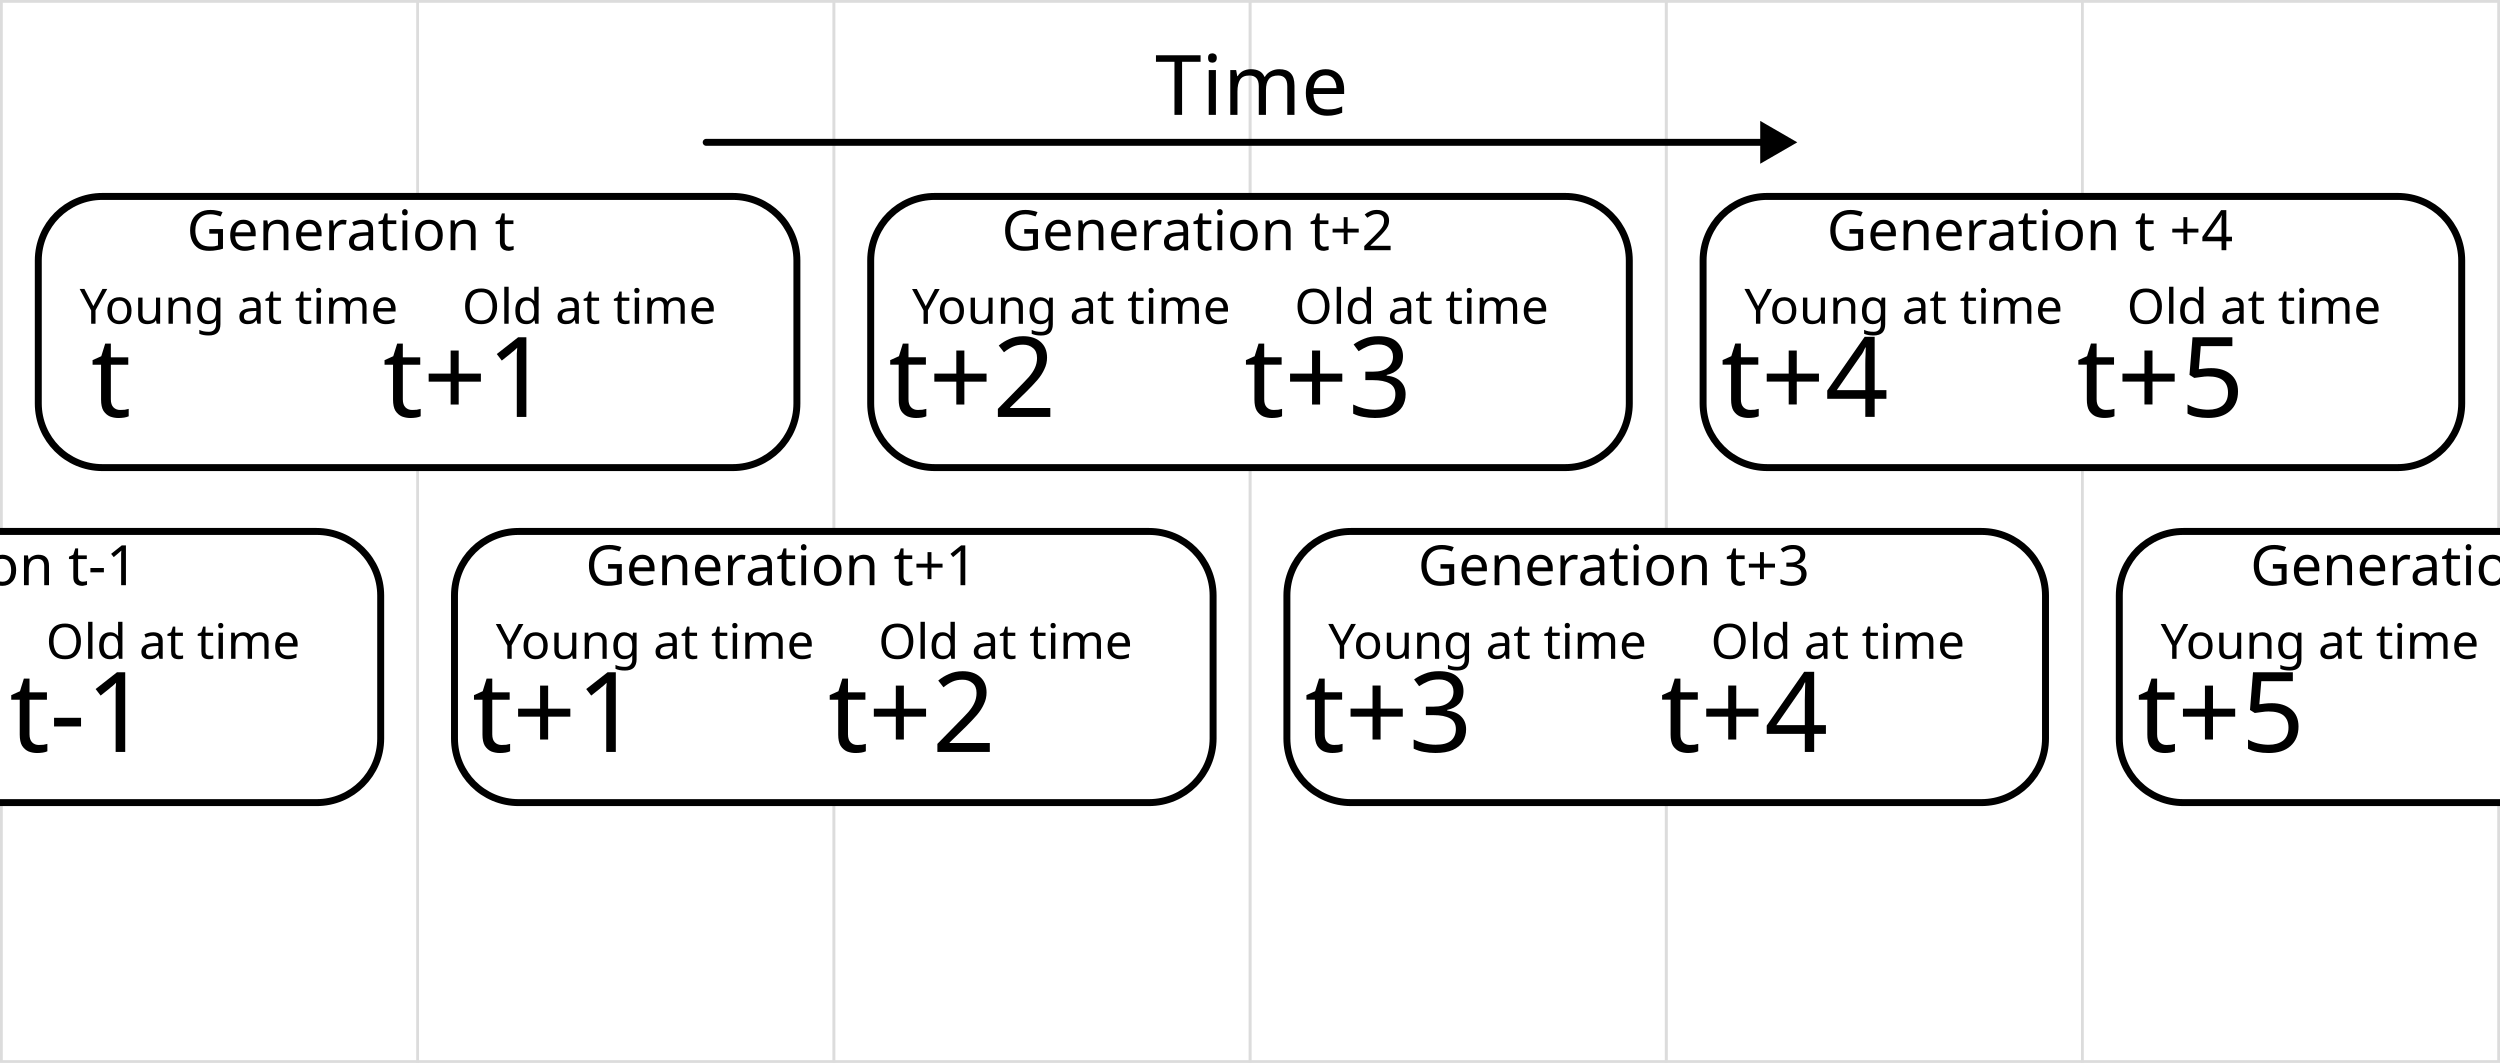
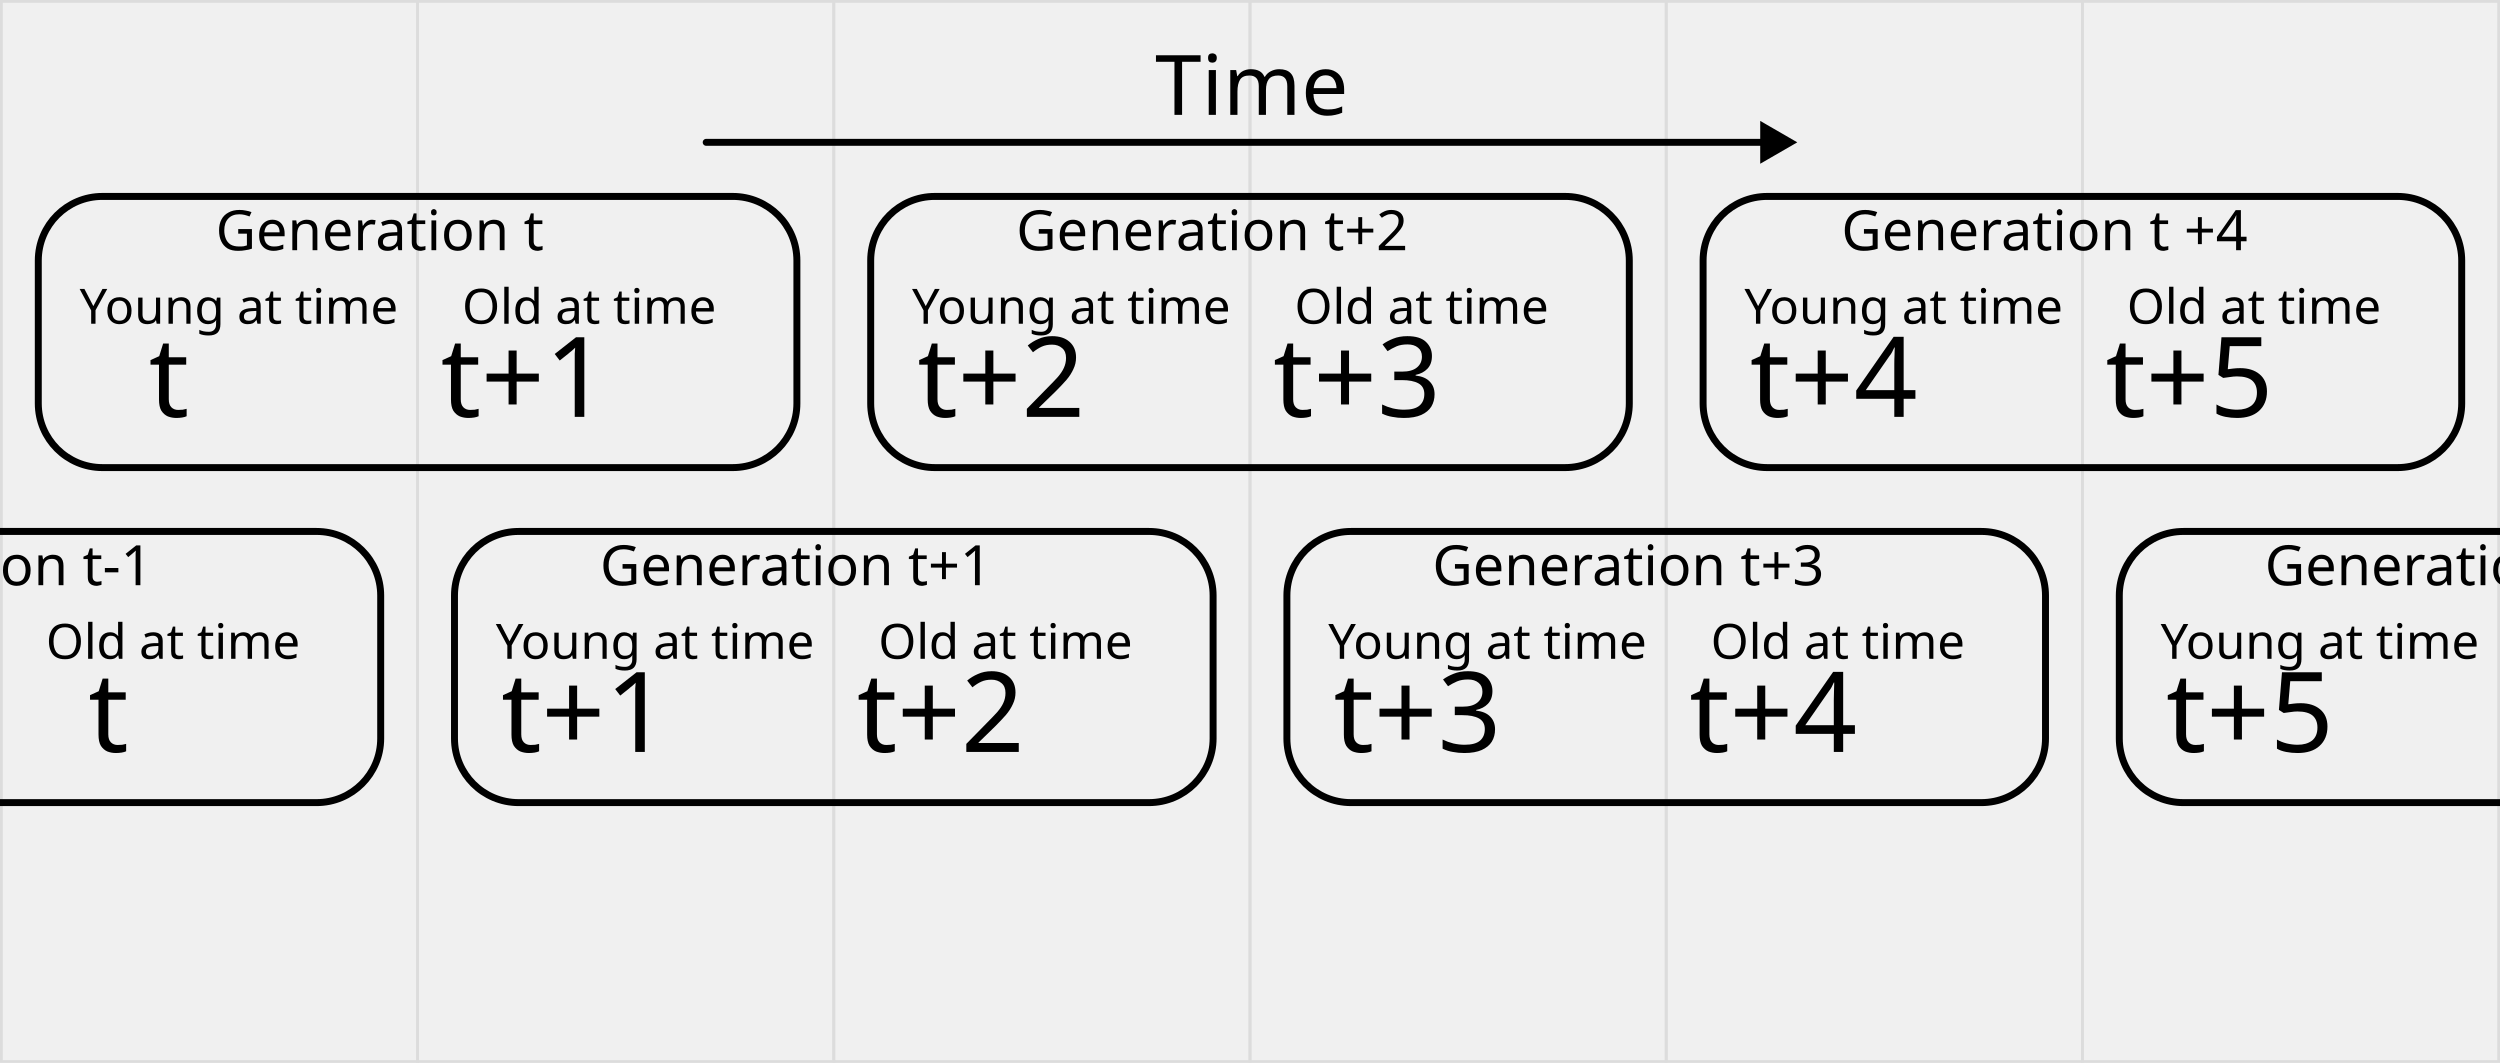
<svg xmlns="http://www.w3.org/2000/svg" width="179.51mm" height="76.32mm" viewBox="0 0 179.51 76.32" version="1.1" id="svg5">
  <defs id="defs2">
    <marker style="overflow:visible" id="TriangleStart" refX="0" refY="0" orient="auto-start-reverse" markerWidth="5.324" markerHeight="6.155" viewBox="0 0 5.324 6.155" preserveAspectRatio="xMidYMid">
      <path transform="scale(0.5)" style="fill:context-stroke;fill-rule:evenodd;stroke:context-stroke;stroke-width:1pt" d="M 5.77,0 -2.88,5 V -5 Z" id="path135" />
    </marker>
  </defs>
  <g id="layer1" transform="translate(-20.09481,-40.49212)">
    <text xml:space="preserve" style="font-size:6px;line-height:1;font-family:'Noto Emoji';-inkscape-font-specification:'Noto Emoji';letter-spacing:0px;word-spacing:0px;stroke-width:0.265" x="-83.612" y="57.885" id="text236">
      <tspan id="tspan234" style="font-style:normal;font-variant:normal;font-weight:normal;font-stretch:normal;font-size:6px;font-family:'Noto Sans';-inkscape-font-specification:'Noto Sans';text-align:center;text-anchor:middle;stroke-width:0.265" x="-83.612" y="57.885">Time Period</tspan>
      <tspan style="font-style:normal;font-variant:normal;font-weight:normal;font-stretch:normal;font-size:10px;font-family:'Noto Sans';-inkscape-font-specification:'Noto Sans';text-align:center;text-anchor:middle;stroke-width:0.265" x="-83.612" y="67.08" id="tspan3342">t</tspan>
    </text>
    <text xml:space="preserve" style="font-size:6px;line-height:1;font-family:'Noto Emoji';-inkscape-font-specification:'Noto Emoji';letter-spacing:0px;word-spacing:0px;stroke-width:0.265" x="-83.612" y="18.626" id="text236-2">
      <tspan id="tspan234-5" style="font-style:normal;font-variant:normal;font-weight:normal;font-stretch:normal;font-size:6px;font-family:'Noto Sans';-inkscape-font-specification:'Noto Sans';text-align:center;text-anchor:middle;stroke-width:0.265" x="-83.612" y="18.626">Time Period</tspan>
      <tspan style="font-style:normal;font-variant:normal;font-weight:normal;font-stretch:normal;font-size:10px;font-family:'Noto Sans';-inkscape-font-specification:'Noto Sans';text-align:center;text-anchor:middle;stroke-width:0.265" x="-83.612" y="27.82" id="tspan3342-2">t-1</tspan>
    </text>
    <text xml:space="preserve" style="font-size:6px;line-height:1;font-family:'Noto Emoji';-inkscape-font-specification:'Noto Emoji';letter-spacing:0px;word-spacing:0px;stroke-width:0.265" x="-83.612" y="97.145" id="text3348">
      <tspan id="tspan3344" style="font-style:normal;font-variant:normal;font-weight:normal;font-stretch:normal;font-size:6px;font-family:'Noto Sans';-inkscape-font-specification:'Noto Sans';text-align:center;text-anchor:middle;stroke-width:0.265" x="-83.612" y="97.145">Time Period</tspan>
      <tspan style="font-style:normal;font-variant:normal;font-weight:normal;font-stretch:normal;font-size:10px;font-family:'Noto Sans';-inkscape-font-specification:'Noto Sans';text-align:center;text-anchor:middle;stroke-width:0.265" x="-83.612" y="106.339" id="tspan3346">t+1</tspan>
    </text>
    <text xml:space="preserve" style="font-size:6px;line-height:1;font-family:'Noto Emoji';-inkscape-font-specification:'Noto Emoji';letter-spacing:0px;word-spacing:0px;stroke-width:0.265" x="-83.612" y="136.404" id="text3354">
      <tspan id="tspan3350" style="font-style:normal;font-variant:normal;font-weight:normal;font-stretch:normal;font-size:6px;font-family:'Noto Sans';-inkscape-font-specification:'Noto Sans';text-align:center;text-anchor:middle;stroke-width:0.265" x="-83.612" y="136.404">Time Period</tspan>
      <tspan style="font-style:normal;font-variant:normal;font-weight:normal;font-stretch:normal;font-size:10px;font-family:'Noto Sans';-inkscape-font-specification:'Noto Sans';text-align:center;text-anchor:middle;stroke-width:0.265" x="-83.612" y="145.598" id="tspan3352">t+2</tspan>
    </text>
    <g id="g3897-7-5" transform="translate(-287.6136,79.71937)">
      <rect style="fill:#ffffff;stroke:#000000;stroke-width:1;stroke-linecap:round;stroke-miterlimit:8;stroke-dasharray:none;paint-order:markers fill stroke" id="rect1406-1-5-0" width="59.153" height="64.153" x="139.276" y="102.895" rx="5" />
      <text xml:space="preserve" style="font-size:6px;line-height:1;font-family:'Noto Emoji';-inkscape-font-specification:'Noto Emoji';text-align:center;letter-spacing:0px;word-spacing:0px;text-anchor:middle;stroke-width:0.265" x="168.736" y="108.946" id="text2136-48-7-8">
        <tspan style="font-style:normal;font-variant:normal;font-weight:normal;font-stretch:normal;font-size:6px;font-family:'Noto Sans';-inkscape-font-specification:'Noto Sans';text-align:center;text-anchor:middle;stroke-width:0.265" x="168.736" y="108.946" id="tspan3465-6-9-2">Generation t-2</tspan>
      </text>
      <g id="g3623-0-5-7" transform="translate(78.05525,39.12461)">
        <text xml:space="preserve" style="font-size:6px;line-height:1;font-family:'Noto Emoji';-inkscape-font-specification:'Noto Emoji';text-align:center;letter-spacing:0px;word-spacing:0px;text-anchor:middle;stroke-width:0.265" x="90.675" y="85.116" id="text2136-2-8-2-0">
          <tspan style="font-style:normal;font-variant:normal;font-weight:normal;font-stretch:normal;font-size:6px;font-family:'Noto Sans';-inkscape-font-specification:'Noto Sans';text-align:center;text-anchor:middle;stroke-width:0.265" x="90.675" y="85.116" id="tspan3465-4-2-6-1">c<tspan style="font-size:3px;baseline-shift:sub" id="tspan3556-6-0-9">t-2,t-2</tspan> + s<tspan style="font-size:3px;baseline-shift:sub" id="tspan4162-9">t-2</tspan> ⩽ y<tspan style="font-size:3px;baseline-shift:sub" id="tspan3560-4-7-4">t-2,t-2</tspan>
          </tspan>
        </text>
        <text xml:space="preserve" style="font-size:6px;line-height:1;font-family:'Noto Emoji';-inkscape-font-specification:'Noto Emoji';text-align:center;letter-spacing:0px;word-spacing:0px;baseline-shift:baseline;text-anchor:middle;stroke-width:0.265" x="90.864" y="108.445" id="text2136-2-6-3-8-3">
          <tspan style="font-style:normal;font-variant:normal;font-weight:normal;font-stretch:normal;font-size:6px;font-family:'Noto Sans';-inkscape-font-specification:'Noto Sans';text-align:center;baseline-shift:baseline;text-anchor:middle;stroke-width:0.265" x="90.864" y="108.445" id="tspan3465-4-7-0-4-9">c<tspan style="font-size:3px;baseline-shift:sub" id="tspan3611-3-3-2">t-2,t-1</tspan>⩽ y<tspan style="font-size:3px;baseline-shift:sub" id="tspan3609-8-9-2">t-2,t-1</tspan>+(1+r)s<tspan style="font-size:3px;baseline-shift:sub" id="tspan3606-2-3-0">t-2</tspan>
          </tspan>
        </text>
      </g>
      <text xml:space="preserve" style="font-size:4px;line-height:1;font-family:'Noto Emoji';-inkscape-font-specification:'Noto Emoji';text-align:center;letter-spacing:0px;word-spacing:0px;text-anchor:middle;stroke-width:0.265" x="168.562" y="112.503" id="text2136-4-6-3-9">
        <tspan style="font-style:normal;font-variant:normal;font-weight:normal;font-stretch:normal;font-size:4px;font-family:'Noto Sans';-inkscape-font-specification:'Noto Sans';text-align:center;text-anchor:middle;stroke-width:0.265" x="169.082" y="112.503" id="tspan3465-1-0-4-3">Born at t-2 </tspan>
      </text>
      <text xml:space="preserve" style="font-size:4px;line-height:1;font-family:'Noto Emoji';-inkscape-font-specification:'Noto Emoji';text-align:center;letter-spacing:0px;word-spacing:0px;text-anchor:middle;stroke-width:0.265" x="168.715" y="165.409" id="text2136-8-2-1-1">
        <tspan id="tspan2134-5-1-2-3" style="font-style:normal;font-variant:normal;font-weight:normal;font-stretch:normal;font-size:4px;font-family:'Noto Sans';-inkscape-font-specification:'Noto Sans';text-align:center;text-anchor:middle;stroke-width:0.265" x="169.235" y="165.409">dies at time t-2 </tspan>
      </text>
      <path style="fill:#ffffff;stroke:#dcdcdc;stroke-width:1;stroke-linecap:round;stroke-miterlimit:8;stroke-dasharray:none;paint-order:markers fill stroke" d="m 143.068,134.972 h 51.57" id="path2251-6-9-2" />
    </g>
-     <rect style="fill:#ffffff;stroke:#dcdcdc;stroke-width:0.2;stroke-linecap:round;stroke-miterlimit:8;stroke-dasharray:none;paint-order:markers fill stroke" id="rect496-98" width="29.885" height="76.12" x="139.735" y="40.592" />
-     <rect style="fill:#ffffff;stroke:#dcdcdc;stroke-width:0.2;stroke-linecap:round;stroke-miterlimit:8;stroke-dasharray:none;paint-order:markers fill stroke" id="rect496-98-2" width="29.885" height="76.12" x="109.85" y="40.592" />
-     <rect style="fill:#ffffff;stroke:#dcdcdc;stroke-width:0.2;stroke-linecap:round;stroke-miterlimit:8;stroke-dasharray:none;paint-order:markers fill stroke" id="rect496-98-0" width="29.885" height="76.12" x="79.965" y="40.592" />
-     <rect style="fill:#ffffff;stroke:#dcdcdc;stroke-width:0.2;stroke-linecap:round;stroke-miterlimit:8;stroke-dasharray:none;paint-order:markers fill stroke" id="rect496-98-1" width="29.885" height="76.12" x="50.08" y="40.592" />
-     <rect style="fill:#ffffff;stroke:#dcdcdc;stroke-width:0.2;stroke-linecap:round;stroke-miterlimit:8;stroke-dasharray:none;paint-order:markers fill stroke" id="rect496-98-5" width="29.885" height="76.12" x="20.195" y="40.592" />
-     <rect style="fill:#ffffff;stroke:#dcdcdc;stroke-width:0.2;stroke-linecap:round;stroke-miterlimit:8;stroke-dasharray:none;paint-order:markers fill stroke" id="rect496-98-02" width="29.885" height="76.12" x="169.62" y="40.592" />
-     <g id="g8802" transform="translate(0,0.7185745)">
-       <g id="g8418">
-         <rect style="fill:#ffffff;stroke:#000000;stroke-width:0.5;stroke-linecap:round;stroke-miterlimit:8;stroke-dasharray:none;paint-order:markers fill stroke" id="rect1406-1-5-0-9" width="54.471" height="19.471" x="22.844" y="53.878" rx="4.604" />
-         <text xml:space="preserve" style="font-size:3.5px;line-height:1;font-family:'Noto Emoji';-inkscape-font-specification:'Noto Emoji';letter-spacing:0px;word-spacing:0px;stroke-width:0.257" x="25.812" y="63.019" id="text8247">
-           <tspan id="tspan8245" style="font-style:normal;font-variant:normal;font-weight:normal;font-stretch:normal;font-size:3.5px;font-family:'Noto Sans';-inkscape-font-specification:'Noto Sans';stroke-width:0.257" x="25.812" y="63.019">Young at time</tspan>
-         </text>
-         <text xml:space="preserve" style="font-size:3.5px;line-height:1;font-family:'Noto Emoji';-inkscape-font-specification:'Noto Emoji';letter-spacing:0px;word-spacing:0px;stroke-width:0.257" x="53.274" y="63.019" id="text8247-6">
-           <tspan id="tspan8245-3" style="font-style:normal;font-variant:normal;font-weight:normal;font-stretch:normal;font-size:3.5px;font-family:'Noto Sans';-inkscape-font-specification:'Noto Sans';stroke-width:0.257" x="53.274" y="63.019">Old at time</tspan>
-         </text>
-         <text xml:space="preserve" style="font-size:8px;line-height:1;font-family:'Noto Emoji';-inkscape-font-specification:'Noto Emoji';text-align:center;letter-spacing:0px;word-spacing:0px;text-anchor:middle;stroke-width:0.265" x="37.421" y="69.71" id="text8334">
-           <tspan id="tspan8332" style="font-style:normal;font-variant:normal;font-weight:normal;font-stretch:normal;font-size:8px;font-family:'CMU Serif Extra';-inkscape-font-specification:'CMU Serif Extra';text-align:center;text-anchor:middle;stroke-width:0.265" x="37.421" y="69.71">t</tspan>
-         </text>
-         <text xml:space="preserve" style="font-size:8px;line-height:1;font-family:'Noto Emoji';-inkscape-font-specification:'Noto Emoji';text-align:center;letter-spacing:0px;word-spacing:0px;text-anchor:middle;stroke-width:0.265" x="62.962" y="69.71" id="text8334-5">
-           <tspan id="tspan8332-6" style="font-style:normal;font-variant:normal;font-weight:normal;font-stretch:normal;font-size:8px;font-family:'CMU Serif Extra';-inkscape-font-specification:'CMU Serif Extra';text-align:center;text-anchor:middle;stroke-width:0.265" x="62.962" y="69.71">t+1</tspan>
-         </text>
-         <text xml:space="preserve" style="font-size:4px;line-height:1;font-family:'Noto Emoji';-inkscape-font-specification:'Noto Emoji';text-align:center;letter-spacing:0px;word-spacing:0px;text-anchor:middle;stroke-width:0.265" x="49.958" y="57.736" id="text8371">
-           <tspan id="tspan8369" style="font-style:normal;font-variant:normal;font-weight:normal;font-stretch:normal;font-size:4px;font-family:'Noto Sans';-inkscape-font-specification:'Noto Sans';text-align:center;text-anchor:middle;stroke-width:0.265" x="50.478" y="57.736">Generation t </tspan>
-         </text>
-       </g>
-     </g>
-     <g id="g8815" transform="translate(0,0.5653496)">
-       <rect style="fill:#ffffff;stroke:#000000;stroke-width:0.5;stroke-linecap:round;stroke-miterlimit:8;stroke-dasharray:none;paint-order:markers fill stroke" id="rect1406-1-5-0-9-9" width="54.471" height="19.471" x="82.614" y="54.031" rx="4.604" />
-       <text xml:space="preserve" style="font-size:3.5px;line-height:1;font-family:'Noto Emoji';-inkscape-font-specification:'Noto Emoji';letter-spacing:0px;word-spacing:0px;stroke-width:0.257" x="85.582" y="63.173" id="text8247-8">
-         <tspan id="tspan8245-9" style="font-style:normal;font-variant:normal;font-weight:normal;font-stretch:normal;font-size:3.5px;font-family:'Noto Sans';-inkscape-font-specification:'Noto Sans';stroke-width:0.257" x="85.582" y="63.173">Young at time</tspan>
-       </text>
-       <text xml:space="preserve" style="font-size:3.5px;line-height:1;font-family:'Noto Emoji';-inkscape-font-specification:'Noto Emoji';letter-spacing:0px;word-spacing:0px;stroke-width:0.257" x="113.044" y="63.173" id="text8247-6-1">
-         <tspan id="tspan8245-3-5" style="font-style:normal;font-variant:normal;font-weight:normal;font-stretch:normal;font-size:3.5px;font-family:'Noto Sans';-inkscape-font-specification:'Noto Sans';stroke-width:0.257" x="113.044" y="63.173">Old at time</tspan>
-       </text>
-       <text xml:space="preserve" style="font-size:8px;line-height:1;font-family:'Noto Emoji';-inkscape-font-specification:'Noto Emoji';text-align:center;letter-spacing:0px;word-spacing:0px;text-anchor:middle;stroke-width:0.265" x="97.191" y="69.863" id="text8334-4">
-         <tspan id="tspan8332-0" style="font-style:normal;font-variant:normal;font-weight:normal;font-stretch:normal;font-size:8px;font-family:'CMU Serif Extra';-inkscape-font-specification:'CMU Serif Extra';text-align:center;text-anchor:middle;stroke-width:0.265" x="97.191" y="69.863">t+2</tspan>
-       </text>
-       <text xml:space="preserve" style="font-size:8px;line-height:1;font-family:'Noto Emoji';-inkscape-font-specification:'Noto Emoji';text-align:center;letter-spacing:0px;word-spacing:0px;text-anchor:middle;stroke-width:0.265" x="122.732" y="69.863" id="text8334-5-8">
-         <tspan id="tspan8332-6-7" style="font-style:normal;font-variant:normal;font-weight:normal;font-stretch:normal;font-size:8px;font-family:'CMU Serif Extra';-inkscape-font-specification:'CMU Serif Extra';text-align:center;text-anchor:middle;stroke-width:0.265" x="122.732" y="69.863">t+3</tspan>
-       </text>
-       <text xml:space="preserve" style="font-size:4px;line-height:1;font-family:'Noto Emoji';-inkscape-font-specification:'Noto Emoji';text-align:center;letter-spacing:0px;word-spacing:0px;text-anchor:middle;stroke-width:0.265" x="109.728" y="57.889" id="text8371-8">
-         <tspan id="tspan8369-1" style="font-style:normal;font-variant:normal;font-weight:normal;font-stretch:normal;font-size:4px;font-family:'Noto Sans';-inkscape-font-specification:'Noto Sans';text-align:center;text-anchor:middle;stroke-width:0.265" x="110.248" y="57.889">Generation t+2 </tspan>
-       </text>
-     </g>
-     <g id="g8828">
-       <rect style="fill:#ffffff;stroke:#000000;stroke-width:0.5;stroke-linecap:round;stroke-miterlimit:8;stroke-dasharray:none;paint-order:markers fill stroke" id="rect1406-1-5-0-9-1" width="54.471" height="19.471" x="142.384" y="54.596" rx="4.604" />
-       <text xml:space="preserve" style="font-size:3.5px;line-height:1;font-family:'Noto Emoji';-inkscape-font-specification:'Noto Emoji';letter-spacing:0px;word-spacing:0px;stroke-width:0.257" x="145.352" y="63.738" id="text8247-5">
-         <tspan id="tspan8245-5" style="font-style:normal;font-variant:normal;font-weight:normal;font-stretch:normal;font-size:3.5px;font-family:'Noto Sans';-inkscape-font-specification:'Noto Sans';stroke-width:0.257" x="145.352" y="63.738">Young at time</tspan>
-       </text>
-       <text xml:space="preserve" style="font-size:3.5px;line-height:1;font-family:'Noto Emoji';-inkscape-font-specification:'Noto Emoji';letter-spacing:0px;word-spacing:0px;stroke-width:0.257" x="172.814" y="63.738" id="text8247-6-8">
-         <tspan id="tspan8245-3-8" style="font-style:normal;font-variant:normal;font-weight:normal;font-stretch:normal;font-size:3.5px;font-family:'Noto Sans';-inkscape-font-specification:'Noto Sans';stroke-width:0.257" x="172.814" y="63.738">Old at time</tspan>
-       </text>
-       <text xml:space="preserve" style="font-size:8px;line-height:1;font-family:'Noto Emoji';-inkscape-font-specification:'Noto Emoji';text-align:center;letter-spacing:0px;word-spacing:0px;text-anchor:middle;stroke-width:0.265" x="156.962" y="70.428" id="text8334-40">
-         <tspan id="tspan8332-63" style="font-style:normal;font-variant:normal;font-weight:normal;font-stretch:normal;font-size:8px;font-family:'CMU Serif Extra';-inkscape-font-specification:'CMU Serif Extra';text-align:center;text-anchor:middle;stroke-width:0.265" x="156.962" y="70.428">t+4</tspan>
-       </text>
-       <text xml:space="preserve" style="font-size:8px;line-height:1;font-family:'Noto Emoji';-inkscape-font-specification:'Noto Emoji';text-align:center;letter-spacing:0px;word-spacing:0px;text-anchor:middle;stroke-width:0.265" x="182.502" y="70.428" id="text8334-5-5">
-         <tspan id="tspan8332-6-2" style="font-style:normal;font-variant:normal;font-weight:normal;font-stretch:normal;font-size:8px;font-family:'CMU Serif Extra';-inkscape-font-specification:'CMU Serif Extra';text-align:center;text-anchor:middle;stroke-width:0.265" x="182.502" y="70.428">t+5</tspan>
-       </text>
-       <text xml:space="preserve" style="font-size:4px;line-height:1;font-family:'Noto Emoji';-inkscape-font-specification:'Noto Emoji';text-align:center;letter-spacing:0px;word-spacing:0px;text-anchor:middle;stroke-width:0.265" x="169.498" y="58.455" id="text8371-4">
-         <tspan id="tspan8369-6" style="font-style:normal;font-variant:normal;font-weight:normal;font-stretch:normal;font-size:4px;font-family:'Noto Sans';-inkscape-font-specification:'Noto Sans';text-align:center;text-anchor:middle;stroke-width:0.265" x="169.498" y="58.455">Generation t +4</tspan>
-       </text>
-     </g>
-     <g id="g8775">
-       <rect style="fill:#ffffff;stroke:#000000;stroke-width:0.5;stroke-linecap:round;stroke-miterlimit:8;stroke-dasharray:none;paint-order:markers fill stroke" id="rect1406-1-5-0-9-2" width="54.471" height="19.471" x="52.729" y="78.652" rx="4.604" />
-       <text xml:space="preserve" style="font-size:3.5px;line-height:1;font-family:'Noto Emoji';-inkscape-font-specification:'Noto Emoji';letter-spacing:0px;word-spacing:0px;stroke-width:0.257" x="55.697" y="87.794" id="text8247-85">
-         <tspan id="tspan8245-4" style="font-style:normal;font-variant:normal;font-weight:normal;font-stretch:normal;font-size:3.5px;font-family:'Noto Sans';-inkscape-font-specification:'Noto Sans';stroke-width:0.257" x="55.697" y="87.794">Young at time</tspan>
-       </text>
-       <text xml:space="preserve" style="font-size:3.5px;line-height:1;font-family:'Noto Emoji';-inkscape-font-specification:'Noto Emoji';letter-spacing:0px;word-spacing:0px;stroke-width:0.257" x="83.159" y="87.794" id="text8247-6-88">
-         <tspan id="tspan8245-3-6" style="font-style:normal;font-variant:normal;font-weight:normal;font-stretch:normal;font-size:3.5px;font-family:'Noto Sans';-inkscape-font-specification:'Noto Sans';stroke-width:0.257" x="83.159" y="87.794">Old at time</tspan>
-       </text>
-       <text xml:space="preserve" style="font-size:8px;line-height:1;font-family:'Noto Emoji';-inkscape-font-specification:'Noto Emoji';text-align:center;letter-spacing:0px;word-spacing:0px;text-anchor:middle;stroke-width:0.265" x="67.306" y="94.484" id="text8334-1">
-         <tspan id="tspan8332-4" style="font-style:normal;font-variant:normal;font-weight:normal;font-stretch:normal;font-size:8px;font-family:'CMU Serif Extra';-inkscape-font-specification:'CMU Serif Extra';text-align:center;text-anchor:middle;stroke-width:0.265" x="67.306" y="94.484">t+1</tspan>
-       </text>
-       <text xml:space="preserve" style="font-size:8px;line-height:1;font-family:'Noto Emoji';-inkscape-font-specification:'Noto Emoji';text-align:center;letter-spacing:0px;word-spacing:0px;text-anchor:middle;stroke-width:0.265" x="92.847" y="94.484" id="text8334-5-6">
-         <tspan id="tspan8332-6-8" style="font-style:normal;font-variant:normal;font-weight:normal;font-stretch:normal;font-size:8px;font-family:'CMU Serif Extra';-inkscape-font-specification:'CMU Serif Extra';text-align:center;text-anchor:middle;stroke-width:0.265" x="92.847" y="94.484">t+2</tspan>
-       </text>
-       <text xml:space="preserve" style="font-size:4px;line-height:1;font-family:'Noto Emoji';-inkscape-font-specification:'Noto Emoji';text-align:center;letter-spacing:0px;word-spacing:0px;text-anchor:middle;stroke-width:0.265" x="79.843" y="82.51" id="text8371-5">
-         <tspan id="tspan8369-2" style="font-style:normal;font-variant:normal;font-weight:normal;font-stretch:normal;font-size:4px;font-family:'Noto Sans';-inkscape-font-specification:'Noto Sans';text-align:center;text-anchor:middle;stroke-width:0.265" x="80.363" y="82.51">Generation t+1 </tspan>
-       </text>
-     </g>
-     <g id="g8762" transform="translate(0,0.497757)">
-       <rect style="fill:#ffffff;stroke:#000000;stroke-width:0.5;stroke-linecap:round;stroke-miterlimit:8;stroke-dasharray:none;paint-order:markers fill stroke" id="rect1406-1-5-0-9-3" width="54.471" height="19.471" x="112.499" y="78.154" rx="4.604" />
-       <text xml:space="preserve" style="font-size:3.5px;line-height:1;font-family:'Noto Emoji';-inkscape-font-specification:'Noto Emoji';letter-spacing:0px;word-spacing:0px;stroke-width:0.257" x="115.467" y="87.296" id="text8247-7">
-         <tspan id="tspan8245-6" style="font-style:normal;font-variant:normal;font-weight:normal;font-stretch:normal;font-size:3.5px;font-family:'Noto Sans';-inkscape-font-specification:'Noto Sans';stroke-width:0.257" x="115.467" y="87.296">Young at time</tspan>
-       </text>
-       <text xml:space="preserve" style="font-size:3.5px;line-height:1;font-family:'Noto Emoji';-inkscape-font-specification:'Noto Emoji';letter-spacing:0px;word-spacing:0px;stroke-width:0.257" x="142.929" y="87.296" id="text8247-6-2">
-         <tspan id="tspan8245-3-2" style="font-style:normal;font-variant:normal;font-weight:normal;font-stretch:normal;font-size:3.5px;font-family:'Noto Sans';-inkscape-font-specification:'Noto Sans';stroke-width:0.257" x="142.929" y="87.296">Old at time</tspan>
-       </text>
-       <text xml:space="preserve" style="font-size:8px;line-height:1;font-family:'Noto Emoji';-inkscape-font-specification:'Noto Emoji';text-align:center;letter-spacing:0px;word-spacing:0px;text-anchor:middle;stroke-width:0.265" x="127.077" y="93.986" id="text8334-2">
-         <tspan id="tspan8332-9" style="font-style:normal;font-variant:normal;font-weight:normal;font-stretch:normal;font-size:8px;font-family:'CMU Serif Extra';-inkscape-font-specification:'CMU Serif Extra';text-align:center;text-anchor:middle;stroke-width:0.265" x="127.077" y="93.986">t+3</tspan>
-       </text>
-       <text xml:space="preserve" style="font-size:8px;line-height:1;font-family:'Noto Emoji';-inkscape-font-specification:'Noto Emoji';text-align:center;letter-spacing:0px;word-spacing:0px;text-anchor:middle;stroke-width:0.265" x="152.617" y="93.986" id="text8334-5-7">
-         <tspan id="tspan8332-6-4" style="font-style:normal;font-variant:normal;font-weight:normal;font-stretch:normal;font-size:8px;font-family:'CMU Serif Extra';-inkscape-font-specification:'CMU Serif Extra';text-align:center;text-anchor:middle;stroke-width:0.265" x="152.617" y="93.986">t+4</tspan>
-       </text>
-       <text xml:space="preserve" style="font-size:4px;line-height:1;font-family:'Noto Emoji';-inkscape-font-specification:'Noto Emoji';text-align:center;letter-spacing:0px;word-spacing:0px;text-anchor:middle;stroke-width:0.265" x="139.613" y="82.013" id="text8371-54">
-         <tspan id="tspan8369-7" style="font-style:normal;font-variant:normal;font-weight:normal;font-stretch:normal;font-size:4px;font-family:'Noto Sans';-inkscape-font-specification:'Noto Sans';text-align:center;text-anchor:middle;stroke-width:0.265" x="140.133" y="82.013">Generation t+3 </tspan>
-       </text>
-     </g>
-     <g id="g8788">
-       <rect style="fill:#ffffff;stroke:#000000;stroke-width:0.5;stroke-linecap:round;stroke-miterlimit:8;stroke-dasharray:none;paint-order:markers fill stroke" id="rect1406-1-5-0-9-5" width="54.471" height="19.471" x="-7.041" y="78.652" rx="4.604" />
-       <text xml:space="preserve" style="font-size:3.5px;line-height:1;font-family:'Noto Emoji';-inkscape-font-specification:'Noto Emoji';letter-spacing:0px;word-spacing:0px;stroke-width:0.257" x="-4.073" y="87.794" id="text8247-87">
-         <tspan id="tspan8245-36" style="font-style:normal;font-variant:normal;font-weight:normal;font-stretch:normal;font-size:3.5px;font-family:'Noto Sans';-inkscape-font-specification:'Noto Sans';stroke-width:0.257" x="-4.073" y="87.794">Young at time</tspan>
-       </text>
-       <text xml:space="preserve" style="font-size:3.5px;line-height:1;font-family:'Noto Emoji';-inkscape-font-specification:'Noto Emoji';letter-spacing:0px;word-spacing:0px;stroke-width:0.257" x="23.389" y="87.794" id="text8247-6-87">
-         <tspan id="tspan8245-3-65" style="font-style:normal;font-variant:normal;font-weight:normal;font-stretch:normal;font-size:3.5px;font-family:'Noto Sans';-inkscape-font-specification:'Noto Sans';stroke-width:0.257" x="23.389" y="87.794">Old at time</tspan>
-       </text>
-       <text xml:space="preserve" style="font-size:8px;line-height:1;font-family:'Noto Emoji';-inkscape-font-specification:'Noto Emoji';text-align:center;letter-spacing:0px;word-spacing:0px;text-anchor:middle;stroke-width:0.265" x="7.536" y="94.484" id="text8334-24">
-         <tspan id="tspan8332-1" style="font-style:normal;font-variant:normal;font-weight:normal;font-stretch:normal;font-size:8px;font-family:'CMU Serif Extra';-inkscape-font-specification:'CMU Serif Extra';text-align:center;text-anchor:middle;stroke-width:0.265" x="7.536" y="94.484">t</tspan>
-       </text>
-       <text xml:space="preserve" style="font-size:8px;line-height:1;font-family:'Noto Emoji';-inkscape-font-specification:'Noto Emoji';text-align:center;letter-spacing:0px;word-spacing:0px;text-anchor:middle;stroke-width:0.265" x="33.077" y="94.484" id="text8334-5-2">
-         <tspan id="tspan8332-6-3" style="font-style:normal;font-variant:normal;font-weight:normal;font-stretch:normal;font-size:8px;font-family:'CMU Serif Extra';-inkscape-font-specification:'CMU Serif Extra';text-align:center;text-anchor:middle;stroke-width:0.265" x="33.077" y="94.484">t-1</tspan>
-       </text>
-       <text xml:space="preserve" style="font-size:4px;line-height:1;font-family:'Noto Emoji';-inkscape-font-specification:'Noto Emoji';text-align:center;letter-spacing:0px;word-spacing:0px;text-anchor:middle;stroke-width:0.265" x="20.073" y="82.51" id="text8371-7">
-         <tspan id="tspan8369-27" style="font-style:normal;font-variant:normal;font-weight:normal;font-stretch:normal;font-size:4px;font-family:'Noto Sans';-inkscape-font-specification:'Noto Sans';text-align:center;text-anchor:middle;stroke-width:0.265" x="20.593" y="82.51">Generation t-1 </tspan>
-       </text>
-     </g>
-     <g id="g8749">
-       <rect style="fill:#ffffff;stroke:#000000;stroke-width:0.5;stroke-linecap:round;stroke-miterlimit:8;stroke-dasharray:none;paint-order:markers fill stroke" id="rect1406-1-5-0-9-14" width="54.471" height="19.471" x="172.269" y="78.652" rx="4.604" />
-       <text xml:space="preserve" style="font-size:3.5px;line-height:1;font-family:'Noto Emoji';-inkscape-font-specification:'Noto Emoji';letter-spacing:0px;word-spacing:0px;stroke-width:0.257" x="175.237" y="87.794" id="text8247-3">
-         <tspan id="tspan8245-1" style="font-style:normal;font-variant:normal;font-weight:normal;font-stretch:normal;font-size:3.5px;font-family:'Noto Sans';-inkscape-font-specification:'Noto Sans';stroke-width:0.257" x="175.237" y="87.794">Young at time</tspan>
-       </text>
-       <text xml:space="preserve" style="font-size:3.5px;line-height:1;font-family:'Noto Emoji';-inkscape-font-specification:'Noto Emoji';letter-spacing:0px;word-spacing:0px;stroke-width:0.257" x="202.699" y="87.794" id="text8247-6-3">
-         <tspan id="tspan8245-3-28" style="font-style:normal;font-variant:normal;font-weight:normal;font-stretch:normal;font-size:3.5px;font-family:'Noto Sans';-inkscape-font-specification:'Noto Sans';stroke-width:0.257" x="202.699" y="87.794">Old at time</tspan>
-       </text>
-       <text xml:space="preserve" style="font-size:8px;line-height:1;font-family:'Noto Emoji';-inkscape-font-specification:'Noto Emoji';text-align:center;letter-spacing:0px;word-spacing:0px;text-anchor:middle;stroke-width:0.265" x="186.847" y="94.484" id="text8334-3">
-         <tspan id="tspan8332-90" style="font-style:normal;font-variant:normal;font-weight:normal;font-stretch:normal;font-size:8px;font-family:'CMU Serif Extra';-inkscape-font-specification:'CMU Serif Extra';text-align:center;text-anchor:middle;stroke-width:0.265" x="186.847" y="94.484">t+5</tspan>
-       </text>
-       <text xml:space="preserve" style="font-size:8px;line-height:1;font-family:'Noto Emoji';-inkscape-font-specification:'Noto Emoji';text-align:center;letter-spacing:0px;word-spacing:0px;text-anchor:middle;stroke-width:0.265" x="212.387" y="94.484" id="text8334-5-3">
-         <tspan id="tspan8332-6-6" style="font-style:normal;font-variant:normal;font-weight:normal;font-stretch:normal;font-size:8px;font-family:'CMU Serif Extra';-inkscape-font-specification:'CMU Serif Extra';text-align:center;text-anchor:middle;stroke-width:0.265" x="212.387" y="94.484">t</tspan>
-       </text>
-       <text xml:space="preserve" style="font-size:4px;line-height:1;font-family:'Noto Emoji';-inkscape-font-specification:'Noto Emoji';text-align:center;letter-spacing:0px;word-spacing:0px;text-anchor:middle;stroke-width:0.265" x="199.383" y="82.51" id="text8371-1">
-         <tspan id="tspan8369-0" style="font-style:normal;font-variant:normal;font-weight:normal;font-stretch:normal;font-size:4px;font-family:'Noto Sans';-inkscape-font-specification:'Noto Sans';text-align:center;text-anchor:middle;stroke-width:0.265" x="199.903" y="82.51">Generation t+5 </tspan>
-       </text>
-     </g>
+     <rect style="fill:none;stroke:#dcdcdc;stroke-width:0.2;stroke-linecap:round;stroke-miterlimit:8;stroke-dasharray:none;paint-order:markers fill stroke" id="rect496-98" width="29.885" height="76.12" x="139.735" y="40.592" />
+     <rect style="fill:none;stroke:#dcdcdc;stroke-width:0.2;stroke-linecap:round;stroke-miterlimit:8;stroke-dasharray:none;paint-order:markers fill stroke" id="rect496-98-2" width="29.885" height="76.12" x="109.85" y="40.592" />
+     <rect style="fill:none;stroke:#dcdcdc;stroke-width:0.2;stroke-linecap:round;stroke-miterlimit:8;stroke-dasharray:none;paint-order:markers fill stroke" id="rect496-98-0" width="29.885" height="76.12" x="79.965" y="40.592" />
+     <rect style="fill:none;stroke:#dcdcdc;stroke-width:0.2;stroke-linecap:round;stroke-miterlimit:8;stroke-dasharray:none;paint-order:markers fill stroke" id="rect496-98-1" width="29.885" height="76.12" x="50.08" y="40.592" />
+     <rect style="fill:none;stroke:#dcdcdc;stroke-width:0.2;stroke-linecap:round;stroke-miterlimit:8;stroke-dasharray:none;paint-order:markers fill stroke" id="rect496-98-5" width="29.885" height="76.12" x="20.195" y="40.592" />
+     <rect style="fill:none;stroke:#dcdcdc;stroke-width:0.2;stroke-linecap:round;stroke-miterlimit:8;stroke-dasharray:none;paint-order:markers fill stroke" id="rect496-98-02" width="29.885" height="76.12" x="169.62" y="40.592" />
+     <rect style="fill:none;stroke:#000000;stroke-width:0.5;stroke-linecap:round;stroke-miterlimit:8;stroke-dasharray:none;paint-order:markers fill stroke" id="rect1406-1-5-0-9" width="54.471" height="19.471" x="22.844" y="54.596" rx="4.604" />
+     <text xml:space="preserve" style="font-size:3.5px;line-height:1;font-family:'Noto Emoji';-inkscape-font-specification:'Noto Emoji';letter-spacing:0px;word-spacing:0px;stroke-width:0.257" x="25.812" y="63.738" id="text8247">
+       <tspan id="tspan8245" style="font-style:normal;font-variant:normal;font-weight:normal;font-stretch:normal;font-size:3.5px;font-family:'Noto Sans';-inkscape-font-specification:'Noto Sans';stroke-width:0.257" x="25.812" y="63.738">Young at time</tspan>
+     </text>
+     <text xml:space="preserve" style="font-size:3.5px;line-height:1;font-family:'Noto Emoji';-inkscape-font-specification:'Noto Emoji';letter-spacing:0px;word-spacing:0px;stroke-width:0.257" x="53.274" y="63.738" id="text8247-6">
+       <tspan id="tspan8245-3" style="font-style:normal;font-variant:normal;font-weight:normal;font-stretch:normal;font-size:3.5px;font-family:'Noto Sans';-inkscape-font-specification:'Noto Sans';stroke-width:0.257" x="53.274" y="63.738">Old at time</tspan>
+     </text>
+     <text xml:space="preserve" style="font-size:8px;line-height:1;font-family:'Noto Emoji';-inkscape-font-specification:'Noto Emoji';text-align:center;letter-spacing:0px;word-spacing:0px;text-anchor:middle;stroke-width:0.265" x="37.421" y="70.428" id="text8334">
+       <tspan id="tspan8332" style="font-style:normal;font-variant:normal;font-weight:normal;font-stretch:normal;font-size:8px;font-family:'CMU Serif Extra';-inkscape-font-specification:'CMU Serif Extra';text-align:center;text-anchor:middle;stroke-width:0.265" x="37.421" y="70.428">t</tspan>
+     </text>
+     <text xml:space="preserve" style="font-size:8px;line-height:1;font-family:'Noto Emoji';-inkscape-font-specification:'Noto Emoji';text-align:center;letter-spacing:0px;word-spacing:0px;text-anchor:middle;stroke-width:0.265" x="62.962" y="70.428" id="text8334-5">
+       <tspan id="tspan8332-6" style="font-style:normal;font-variant:normal;font-weight:normal;font-stretch:normal;font-size:8px;font-family:'CMU Serif Extra';-inkscape-font-specification:'CMU Serif Extra';text-align:center;text-anchor:middle;stroke-width:0.265" x="62.962" y="70.428">t+1</tspan>
+     </text>
+     <text xml:space="preserve" style="font-size:4px;line-height:1;font-family:'Noto Emoji';-inkscape-font-specification:'Noto Emoji';text-align:center;letter-spacing:0px;word-spacing:0px;text-anchor:middle;stroke-width:0.265" x="49.958" y="58.455" id="text8371">
+       <tspan id="tspan8369" style="font-style:normal;font-variant:normal;font-weight:normal;font-stretch:normal;font-size:4px;font-family:'Noto Sans';-inkscape-font-specification:'Noto Sans';text-align:center;text-anchor:middle;stroke-width:0.265" x="50.478" y="58.455">Generation t </tspan>
+     </text>
+     <rect style="fill:none;stroke:#000000;stroke-width:0.5;stroke-linecap:round;stroke-miterlimit:8;stroke-dasharray:none;paint-order:markers fill stroke" id="rect1406-1-5-0-9-9" width="54.471" height="19.471" x="82.614" y="54.596" rx="4.604" />
+     <text xml:space="preserve" style="font-size:3.5px;line-height:1;font-family:'Noto Emoji';-inkscape-font-specification:'Noto Emoji';letter-spacing:0px;word-spacing:0px;stroke-width:0.257" x="85.582" y="63.738" id="text8247-8">
+       <tspan id="tspan8245-9" style="font-style:normal;font-variant:normal;font-weight:normal;font-stretch:normal;font-size:3.5px;font-family:'Noto Sans';-inkscape-font-specification:'Noto Sans';stroke-width:0.257" x="85.582" y="63.738">Young at time</tspan>
+     </text>
+     <text xml:space="preserve" style="font-size:3.5px;line-height:1;font-family:'Noto Emoji';-inkscape-font-specification:'Noto Emoji';letter-spacing:0px;word-spacing:0px;stroke-width:0.257" x="113.044" y="63.738" id="text8247-6-1">
+       <tspan id="tspan8245-3-5" style="font-style:normal;font-variant:normal;font-weight:normal;font-stretch:normal;font-size:3.5px;font-family:'Noto Sans';-inkscape-font-specification:'Noto Sans';stroke-width:0.257" x="113.044" y="63.738">Old at time</tspan>
+     </text>
+     <text xml:space="preserve" style="font-size:8px;line-height:1;font-family:'Noto Emoji';-inkscape-font-specification:'Noto Emoji';text-align:center;letter-spacing:0px;word-spacing:0px;text-anchor:middle;stroke-width:0.265" x="97.191" y="70.428" id="text8334-4">
+       <tspan id="tspan8332-0" style="font-style:normal;font-variant:normal;font-weight:normal;font-stretch:normal;font-size:8px;font-family:'CMU Serif Extra';-inkscape-font-specification:'CMU Serif Extra';text-align:center;text-anchor:middle;stroke-width:0.265" x="97.191" y="70.428">t+2</tspan>
+     </text>
+     <text xml:space="preserve" style="font-size:8px;line-height:1;font-family:'Noto Emoji';-inkscape-font-specification:'Noto Emoji';text-align:center;letter-spacing:0px;word-spacing:0px;text-anchor:middle;stroke-width:0.265" x="122.732" y="70.428" id="text8334-5-8">
+       <tspan id="tspan8332-6-7" style="font-style:normal;font-variant:normal;font-weight:normal;font-stretch:normal;font-size:8px;font-family:'CMU Serif Extra';-inkscape-font-specification:'CMU Serif Extra';text-align:center;text-anchor:middle;stroke-width:0.265" x="122.732" y="70.428">t+3</tspan>
+     </text>
+     <text xml:space="preserve" style="font-size:4px;line-height:1;font-family:'Noto Emoji';-inkscape-font-specification:'Noto Emoji';text-align:center;letter-spacing:0px;word-spacing:0px;text-anchor:middle;stroke-width:0.265" x="109.728" y="58.455" id="text8371-8">
+       <tspan id="tspan8369-1" style="font-style:normal;font-variant:normal;font-weight:normal;font-stretch:normal;font-size:4px;font-family:'Noto Sans';-inkscape-font-specification:'Noto Sans';text-align:center;text-anchor:middle;stroke-width:0.265" x="110.248" y="58.455">Generation t+2 </tspan>
+     </text>
+     <rect style="fill:none;stroke:#000000;stroke-width:0.5;stroke-linecap:round;stroke-miterlimit:8;stroke-dasharray:none;paint-order:markers fill stroke" id="rect1406-1-5-0-9-1" width="54.471" height="19.471" x="142.384" y="54.596" rx="4.604" />
+     <text xml:space="preserve" style="font-size:3.5px;line-height:1;font-family:'Noto Emoji';-inkscape-font-specification:'Noto Emoji';letter-spacing:0px;word-spacing:0px;stroke-width:0.257" x="145.352" y="63.738" id="text8247-5">
+       <tspan id="tspan8245-5" style="font-style:normal;font-variant:normal;font-weight:normal;font-stretch:normal;font-size:3.5px;font-family:'Noto Sans';-inkscape-font-specification:'Noto Sans';stroke-width:0.257" x="145.352" y="63.738">Young at time</tspan>
+     </text>
+     <text xml:space="preserve" style="font-size:3.5px;line-height:1;font-family:'Noto Emoji';-inkscape-font-specification:'Noto Emoji';letter-spacing:0px;word-spacing:0px;stroke-width:0.257" x="172.814" y="63.738" id="text8247-6-8">
+       <tspan id="tspan8245-3-8" style="font-style:normal;font-variant:normal;font-weight:normal;font-stretch:normal;font-size:3.5px;font-family:'Noto Sans';-inkscape-font-specification:'Noto Sans';stroke-width:0.257" x="172.814" y="63.738">Old at time</tspan>
+     </text>
+     <text xml:space="preserve" style="font-size:8px;line-height:1;font-family:'Noto Emoji';-inkscape-font-specification:'Noto Emoji';text-align:center;letter-spacing:0px;word-spacing:0px;text-anchor:middle;stroke-width:0.265" x="156.962" y="70.428" id="text8334-40">
+       <tspan id="tspan8332-63" style="font-style:normal;font-variant:normal;font-weight:normal;font-stretch:normal;font-size:8px;font-family:'CMU Serif Extra';-inkscape-font-specification:'CMU Serif Extra';text-align:center;text-anchor:middle;stroke-width:0.265" x="156.962" y="70.428">t+4</tspan>
+     </text>
+     <text xml:space="preserve" style="font-size:8px;line-height:1;font-family:'Noto Emoji';-inkscape-font-specification:'Noto Emoji';text-align:center;letter-spacing:0px;word-spacing:0px;text-anchor:middle;stroke-width:0.265" x="182.502" y="70.428" id="text8334-5-5">
+       <tspan id="tspan8332-6-2" style="font-style:normal;font-variant:normal;font-weight:normal;font-stretch:normal;font-size:8px;font-family:'CMU Serif Extra';-inkscape-font-specification:'CMU Serif Extra';text-align:center;text-anchor:middle;stroke-width:0.265" x="182.502" y="70.428">t+5</tspan>
+     </text>
+     <text xml:space="preserve" style="font-size:4px;line-height:1;font-family:'Noto Emoji';-inkscape-font-specification:'Noto Emoji';text-align:center;letter-spacing:0px;word-spacing:0px;text-anchor:middle;stroke-width:0.265" x="169.498" y="58.455" id="text8371-4">
+       <tspan id="tspan8369-6" style="font-style:normal;font-variant:normal;font-weight:normal;font-stretch:normal;font-size:4px;font-family:'Noto Sans';-inkscape-font-specification:'Noto Sans';text-align:center;text-anchor:middle;stroke-width:0.265" x="169.498" y="58.455">Generation t +4</tspan>
+     </text>
+     <rect style="fill:none;stroke:#000000;stroke-width:0.5;stroke-linecap:round;stroke-miterlimit:8;stroke-dasharray:none;paint-order:markers fill stroke" id="rect1406-1-5-0-9-2" width="54.471" height="19.471" x="52.729" y="78.652" rx="4.604" />
+     <text xml:space="preserve" style="font-size:3.5px;line-height:1;font-family:'Noto Emoji';-inkscape-font-specification:'Noto Emoji';letter-spacing:0px;word-spacing:0px;stroke-width:0.257" x="55.697" y="87.794" id="text8247-85">
+       <tspan id="tspan8245-4" style="font-style:normal;font-variant:normal;font-weight:normal;font-stretch:normal;font-size:3.5px;font-family:'Noto Sans';-inkscape-font-specification:'Noto Sans';stroke-width:0.257" x="55.697" y="87.794">Young at time</tspan>
+     </text>
+     <text xml:space="preserve" style="font-size:3.5px;line-height:1;font-family:'Noto Emoji';-inkscape-font-specification:'Noto Emoji';letter-spacing:0px;word-spacing:0px;stroke-width:0.257" x="83.159" y="87.794" id="text8247-6-88">
+       <tspan id="tspan8245-3-6" style="font-style:normal;font-variant:normal;font-weight:normal;font-stretch:normal;font-size:3.5px;font-family:'Noto Sans';-inkscape-font-specification:'Noto Sans';stroke-width:0.257" x="83.159" y="87.794">Old at time</tspan>
+     </text>
+     <text xml:space="preserve" style="font-size:8px;line-height:1;font-family:'Noto Emoji';-inkscape-font-specification:'Noto Emoji';text-align:center;letter-spacing:0px;word-spacing:0px;text-anchor:middle;stroke-width:0.265" x="67.306" y="94.484" id="text8334-1">
+       <tspan id="tspan8332-4" style="font-style:normal;font-variant:normal;font-weight:normal;font-stretch:normal;font-size:8px;font-family:'CMU Serif Extra';-inkscape-font-specification:'CMU Serif Extra';text-align:center;text-anchor:middle;stroke-width:0.265" x="67.306" y="94.484">t+1</tspan>
+     </text>
+     <text xml:space="preserve" style="font-size:8px;line-height:1;font-family:'Noto Emoji';-inkscape-font-specification:'Noto Emoji';text-align:center;letter-spacing:0px;word-spacing:0px;text-anchor:middle;stroke-width:0.265" x="92.847" y="94.484" id="text8334-5-6">
+       <tspan id="tspan8332-6-8" style="font-style:normal;font-variant:normal;font-weight:normal;font-stretch:normal;font-size:8px;font-family:'CMU Serif Extra';-inkscape-font-specification:'CMU Serif Extra';text-align:center;text-anchor:middle;stroke-width:0.265" x="92.847" y="94.484">t+2</tspan>
+     </text>
+     <text xml:space="preserve" style="font-size:4px;line-height:1;font-family:'Noto Emoji';-inkscape-font-specification:'Noto Emoji';text-align:center;letter-spacing:0px;word-spacing:0px;text-anchor:middle;stroke-width:0.265" x="79.843" y="82.51" id="text8371-5">
+       <tspan id="tspan8369-2" style="font-style:normal;font-variant:normal;font-weight:normal;font-stretch:normal;font-size:4px;font-family:'Noto Sans';-inkscape-font-specification:'Noto Sans';text-align:center;text-anchor:middle;stroke-width:0.265" x="80.363" y="82.51">Generation t+1 </tspan>
+     </text>
+     <rect style="fill:none;stroke:#000000;stroke-width:0.5;stroke-linecap:round;stroke-miterlimit:8;stroke-dasharray:none;paint-order:markers fill stroke" id="rect1406-1-5-0-9-3" width="54.471" height="19.471" x="112.499" y="78.652" rx="4.604" />
+     <text xml:space="preserve" style="font-size:3.5px;line-height:1;font-family:'Noto Emoji';-inkscape-font-specification:'Noto Emoji';letter-spacing:0px;word-spacing:0px;stroke-width:0.257" x="115.467" y="87.794" id="text8247-7">
+       <tspan id="tspan8245-6" style="font-style:normal;font-variant:normal;font-weight:normal;font-stretch:normal;font-size:3.5px;font-family:'Noto Sans';-inkscape-font-specification:'Noto Sans';stroke-width:0.257" x="115.467" y="87.794">Young at time</tspan>
+     </text>
+     <text xml:space="preserve" style="font-size:3.5px;line-height:1;font-family:'Noto Emoji';-inkscape-font-specification:'Noto Emoji';letter-spacing:0px;word-spacing:0px;stroke-width:0.257" x="142.929" y="87.794" id="text8247-6-2">
+       <tspan id="tspan8245-3-2" style="font-style:normal;font-variant:normal;font-weight:normal;font-stretch:normal;font-size:3.5px;font-family:'Noto Sans';-inkscape-font-specification:'Noto Sans';stroke-width:0.257" x="142.929" y="87.794">Old at time</tspan>
+     </text>
+     <text xml:space="preserve" style="font-size:8px;line-height:1;font-family:'Noto Emoji';-inkscape-font-specification:'Noto Emoji';text-align:center;letter-spacing:0px;word-spacing:0px;text-anchor:middle;stroke-width:0.265" x="127.077" y="94.484" id="text8334-2">
+       <tspan id="tspan8332-9" style="font-style:normal;font-variant:normal;font-weight:normal;font-stretch:normal;font-size:8px;font-family:'CMU Serif Extra';-inkscape-font-specification:'CMU Serif Extra';text-align:center;text-anchor:middle;stroke-width:0.265" x="127.077" y="94.484">t+3</tspan>
+     </text>
+     <text xml:space="preserve" style="font-size:8px;line-height:1;font-family:'Noto Emoji';-inkscape-font-specification:'Noto Emoji';text-align:center;letter-spacing:0px;word-spacing:0px;text-anchor:middle;stroke-width:0.265" x="152.617" y="94.484" id="text8334-5-7">
+       <tspan id="tspan8332-6-4" style="font-style:normal;font-variant:normal;font-weight:normal;font-stretch:normal;font-size:8px;font-family:'CMU Serif Extra';-inkscape-font-specification:'CMU Serif Extra';text-align:center;text-anchor:middle;stroke-width:0.265" x="152.617" y="94.484">t+4</tspan>
+     </text>
+     <text xml:space="preserve" style="font-size:4px;line-height:1;font-family:'Noto Emoji';-inkscape-font-specification:'Noto Emoji';text-align:center;letter-spacing:0px;word-spacing:0px;text-anchor:middle;stroke-width:0.265" x="139.613" y="82.51" id="text8371-54">
+       <tspan id="tspan8369-7" style="font-style:normal;font-variant:normal;font-weight:normal;font-stretch:normal;font-size:4px;font-family:'Noto Sans';-inkscape-font-specification:'Noto Sans';text-align:center;text-anchor:middle;stroke-width:0.265" x="140.133" y="82.51">Generation t+3 </tspan>
+     </text>
+     <rect style="fill:none;stroke:#000000;stroke-width:0.5;stroke-linecap:round;stroke-miterlimit:8;stroke-dasharray:none;paint-order:markers fill stroke" id="rect1406-1-5-0-9-5" width="54.471" height="19.471" x="-7.041" y="78.652" rx="4.604" />
+     <text xml:space="preserve" style="font-size:3.5px;line-height:1;font-family:'Noto Emoji';-inkscape-font-specification:'Noto Emoji';letter-spacing:0px;word-spacing:0px;stroke-width:0.257" x="-4.073" y="87.794" id="text8247-87">
+       <tspan id="tspan8245-36" style="font-style:normal;font-variant:normal;font-weight:normal;font-stretch:normal;font-size:3.5px;font-family:'Noto Sans';-inkscape-font-specification:'Noto Sans';stroke-width:0.257" x="-4.073" y="87.794">Young at time</tspan>
+     </text>
+     <text xml:space="preserve" style="font-size:3.5px;line-height:1;font-family:'Noto Emoji';-inkscape-font-specification:'Noto Emoji';letter-spacing:0px;word-spacing:0px;stroke-width:0.257" x="23.389" y="87.794" id="text8247-6-87">
+       <tspan id="tspan8245-3-65" style="font-style:normal;font-variant:normal;font-weight:normal;font-stretch:normal;font-size:3.5px;font-family:'Noto Sans';-inkscape-font-specification:'Noto Sans';stroke-width:0.257" x="23.389" y="87.794">Old at time</tspan>
+     </text>
+     <text xml:space="preserve" style="font-size:8px;line-height:1;font-family:'Noto Emoji';-inkscape-font-specification:'Noto Emoji';text-align:center;letter-spacing:0px;word-spacing:0px;text-anchor:middle;stroke-width:0.265" x="7.536" y="94.484" id="text8334-24">
+       <tspan id="tspan8332-1" style="font-style:normal;font-variant:normal;font-weight:normal;font-stretch:normal;font-size:8px;font-family:'CMU Serif Extra';-inkscape-font-specification:'CMU Serif Extra';text-align:center;text-anchor:middle;stroke-width:0.265" x="7.536" y="94.484">t</tspan>
+     </text>
+     <text xml:space="preserve" style="font-size:8px;line-height:1;font-family:'Noto Emoji';-inkscape-font-specification:'Noto Emoji';text-align:center;letter-spacing:0px;word-spacing:0px;text-anchor:middle;stroke-width:0.265" x="33.077" y="94.484" id="text8334-5-2">
+       <tspan id="tspan8332-6-3" style="font-style:normal;font-variant:normal;font-weight:normal;font-stretch:normal;font-size:8px;font-family:'CMU Serif Extra';-inkscape-font-specification:'CMU Serif Extra';text-align:center;text-anchor:middle;stroke-width:0.265" x="33.077" y="94.484">t</tspan>
+     </text>
+     <text xml:space="preserve" style="font-size:4px;line-height:1;font-family:'Noto Emoji';-inkscape-font-specification:'Noto Emoji';text-align:center;letter-spacing:0px;word-spacing:0px;text-anchor:middle;stroke-width:0.265" x="20.073" y="82.51" id="text8371-7">
+       <tspan id="tspan8369-27" style="font-style:normal;font-variant:normal;font-weight:normal;font-stretch:normal;font-size:4px;font-family:'Noto Sans';-inkscape-font-specification:'Noto Sans';text-align:center;text-anchor:middle;stroke-width:0.265" x="20.593" y="82.51">Generation t-1 </tspan>
+     </text>
+     <rect style="fill:none;stroke:#000000;stroke-width:0.5;stroke-linecap:round;stroke-miterlimit:8;stroke-dasharray:none;paint-order:markers fill stroke" id="rect1406-1-5-0-9-14" width="54.471" height="19.471" x="172.269" y="78.652" rx="4.604" />
+     <text xml:space="preserve" style="font-size:3.5px;line-height:1;font-family:'Noto Emoji';-inkscape-font-specification:'Noto Emoji';letter-spacing:0px;word-spacing:0px;stroke-width:0.257" x="175.237" y="87.794" id="text8247-3">
+       <tspan id="tspan8245-1" style="font-style:normal;font-variant:normal;font-weight:normal;font-stretch:normal;font-size:3.5px;font-family:'Noto Sans';-inkscape-font-specification:'Noto Sans';stroke-width:0.257" x="175.237" y="87.794">Young at time</tspan>
+     </text>
+     <text xml:space="preserve" style="font-size:3.5px;line-height:1;font-family:'Noto Emoji';-inkscape-font-specification:'Noto Emoji';letter-spacing:0px;word-spacing:0px;stroke-width:0.257" x="202.699" y="87.794" id="text8247-6-3">
+       <tspan id="tspan8245-3-28" style="font-style:normal;font-variant:normal;font-weight:normal;font-stretch:normal;font-size:3.5px;font-family:'Noto Sans';-inkscape-font-specification:'Noto Sans';stroke-width:0.257" x="202.699" y="87.794">Old at time</tspan>
+     </text>
+     <text xml:space="preserve" style="font-size:8px;line-height:1;font-family:'Noto Emoji';-inkscape-font-specification:'Noto Emoji';text-align:center;letter-spacing:0px;word-spacing:0px;text-anchor:middle;stroke-width:0.265" x="186.847" y="94.484" id="text8334-3">
+       <tspan id="tspan8332-90" style="font-style:normal;font-variant:normal;font-weight:normal;font-stretch:normal;font-size:8px;font-family:'CMU Serif Extra';-inkscape-font-specification:'CMU Serif Extra';text-align:center;text-anchor:middle;stroke-width:0.265" x="186.847" y="94.484">t+5</tspan>
+     </text>
+     <text xml:space="preserve" style="font-size:8px;line-height:1;font-family:'Noto Emoji';-inkscape-font-specification:'Noto Emoji';text-align:center;letter-spacing:0px;word-spacing:0px;text-anchor:middle;stroke-width:0.265" x="212.387" y="94.484" id="text8334-5-3">
+       <tspan id="tspan8332-6-6" style="font-style:normal;font-variant:normal;font-weight:normal;font-stretch:normal;font-size:8px;font-family:'CMU Serif Extra';-inkscape-font-specification:'CMU Serif Extra';text-align:center;text-anchor:middle;stroke-width:0.265" x="212.387" y="94.484">t</tspan>
+     </text>
+     <text xml:space="preserve" style="font-size:4px;line-height:1;font-family:'Noto Emoji';-inkscape-font-specification:'Noto Emoji';text-align:center;letter-spacing:0px;word-spacing:0px;text-anchor:middle;stroke-width:0.265" x="199.383" y="82.51" id="text8371-1">
+       <tspan id="tspan8369-0" style="font-style:normal;font-variant:normal;font-weight:normal;font-stretch:normal;font-size:4px;font-family:'Noto Sans';-inkscape-font-specification:'Noto Sans';text-align:center;text-anchor:middle;stroke-width:0.265" x="199.903" y="82.51">Generation t+5 </tspan>
+     </text>
    <text xml:space="preserve" style="font-size:6px;line-height:1;font-family:'Noto Emoji';-inkscape-font-specification:'Noto Emoji';letter-spacing:0px;word-spacing:0px;stroke-width:0.265" x="103.034" y="48.743" id="text8834">
      <tspan id="tspan8832" style="font-style:normal;font-variant:normal;font-weight:normal;font-stretch:normal;font-size:6px;font-family:'Noto Sans';-inkscape-font-specification:'Noto Sans';stroke-width:0.265" x="103.034" y="48.743">Time</tspan>
    </text>
    <path style="fill:#000000;stroke:#000000;stroke-width:0.5;stroke-linecap:round;stroke-miterlimit:8;stroke-dasharray:none;marker-end:url(#TriangleStart);paint-order:markers fill stroke" d="M 70.803,50.712 H 147.372" id="path8899" />
  </g>
</svg>
